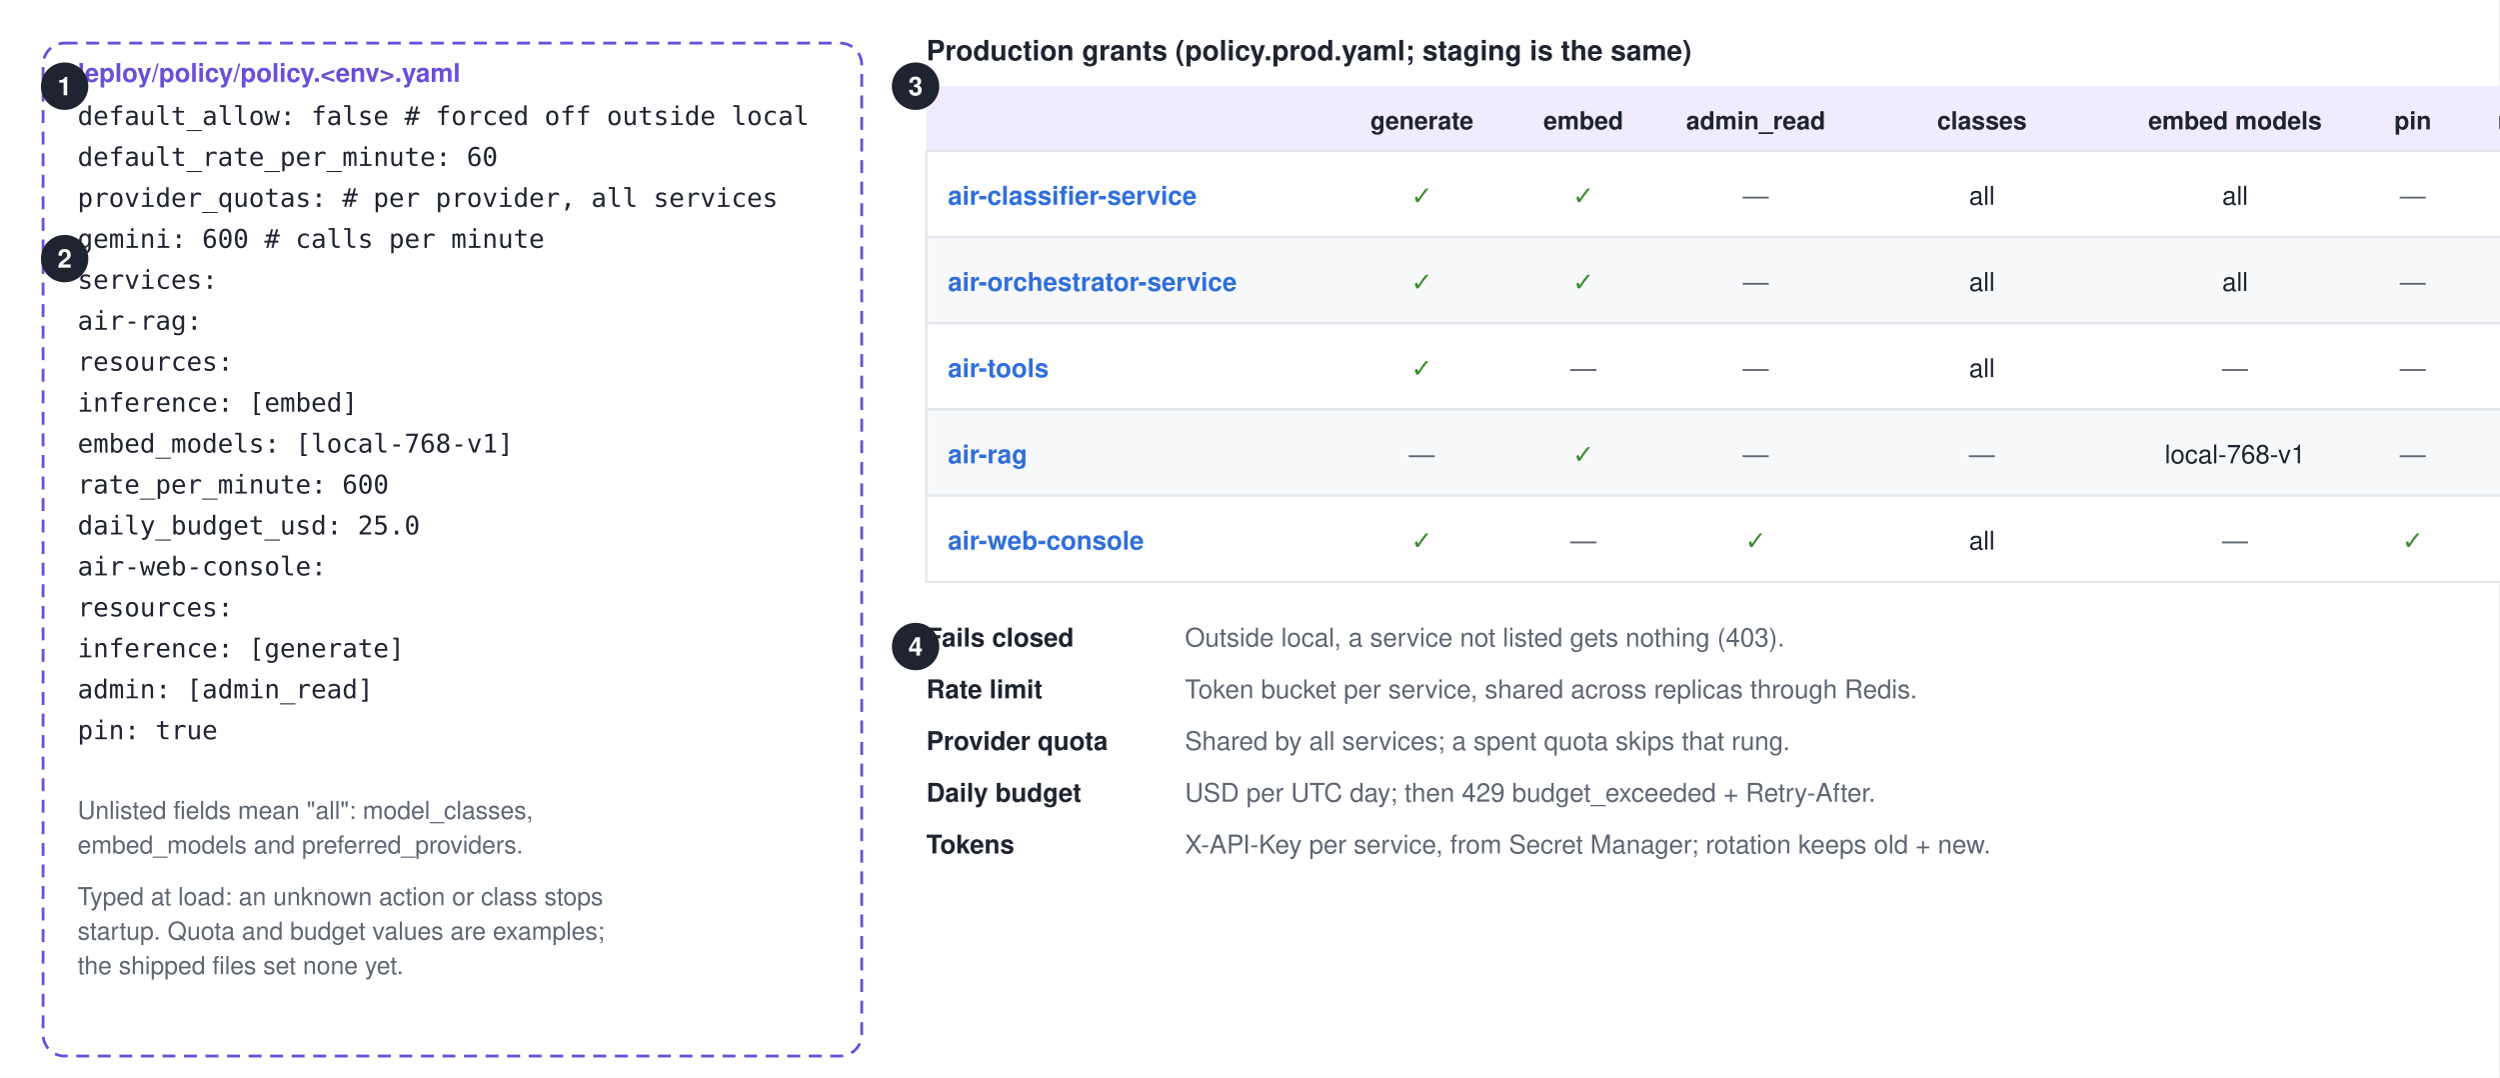
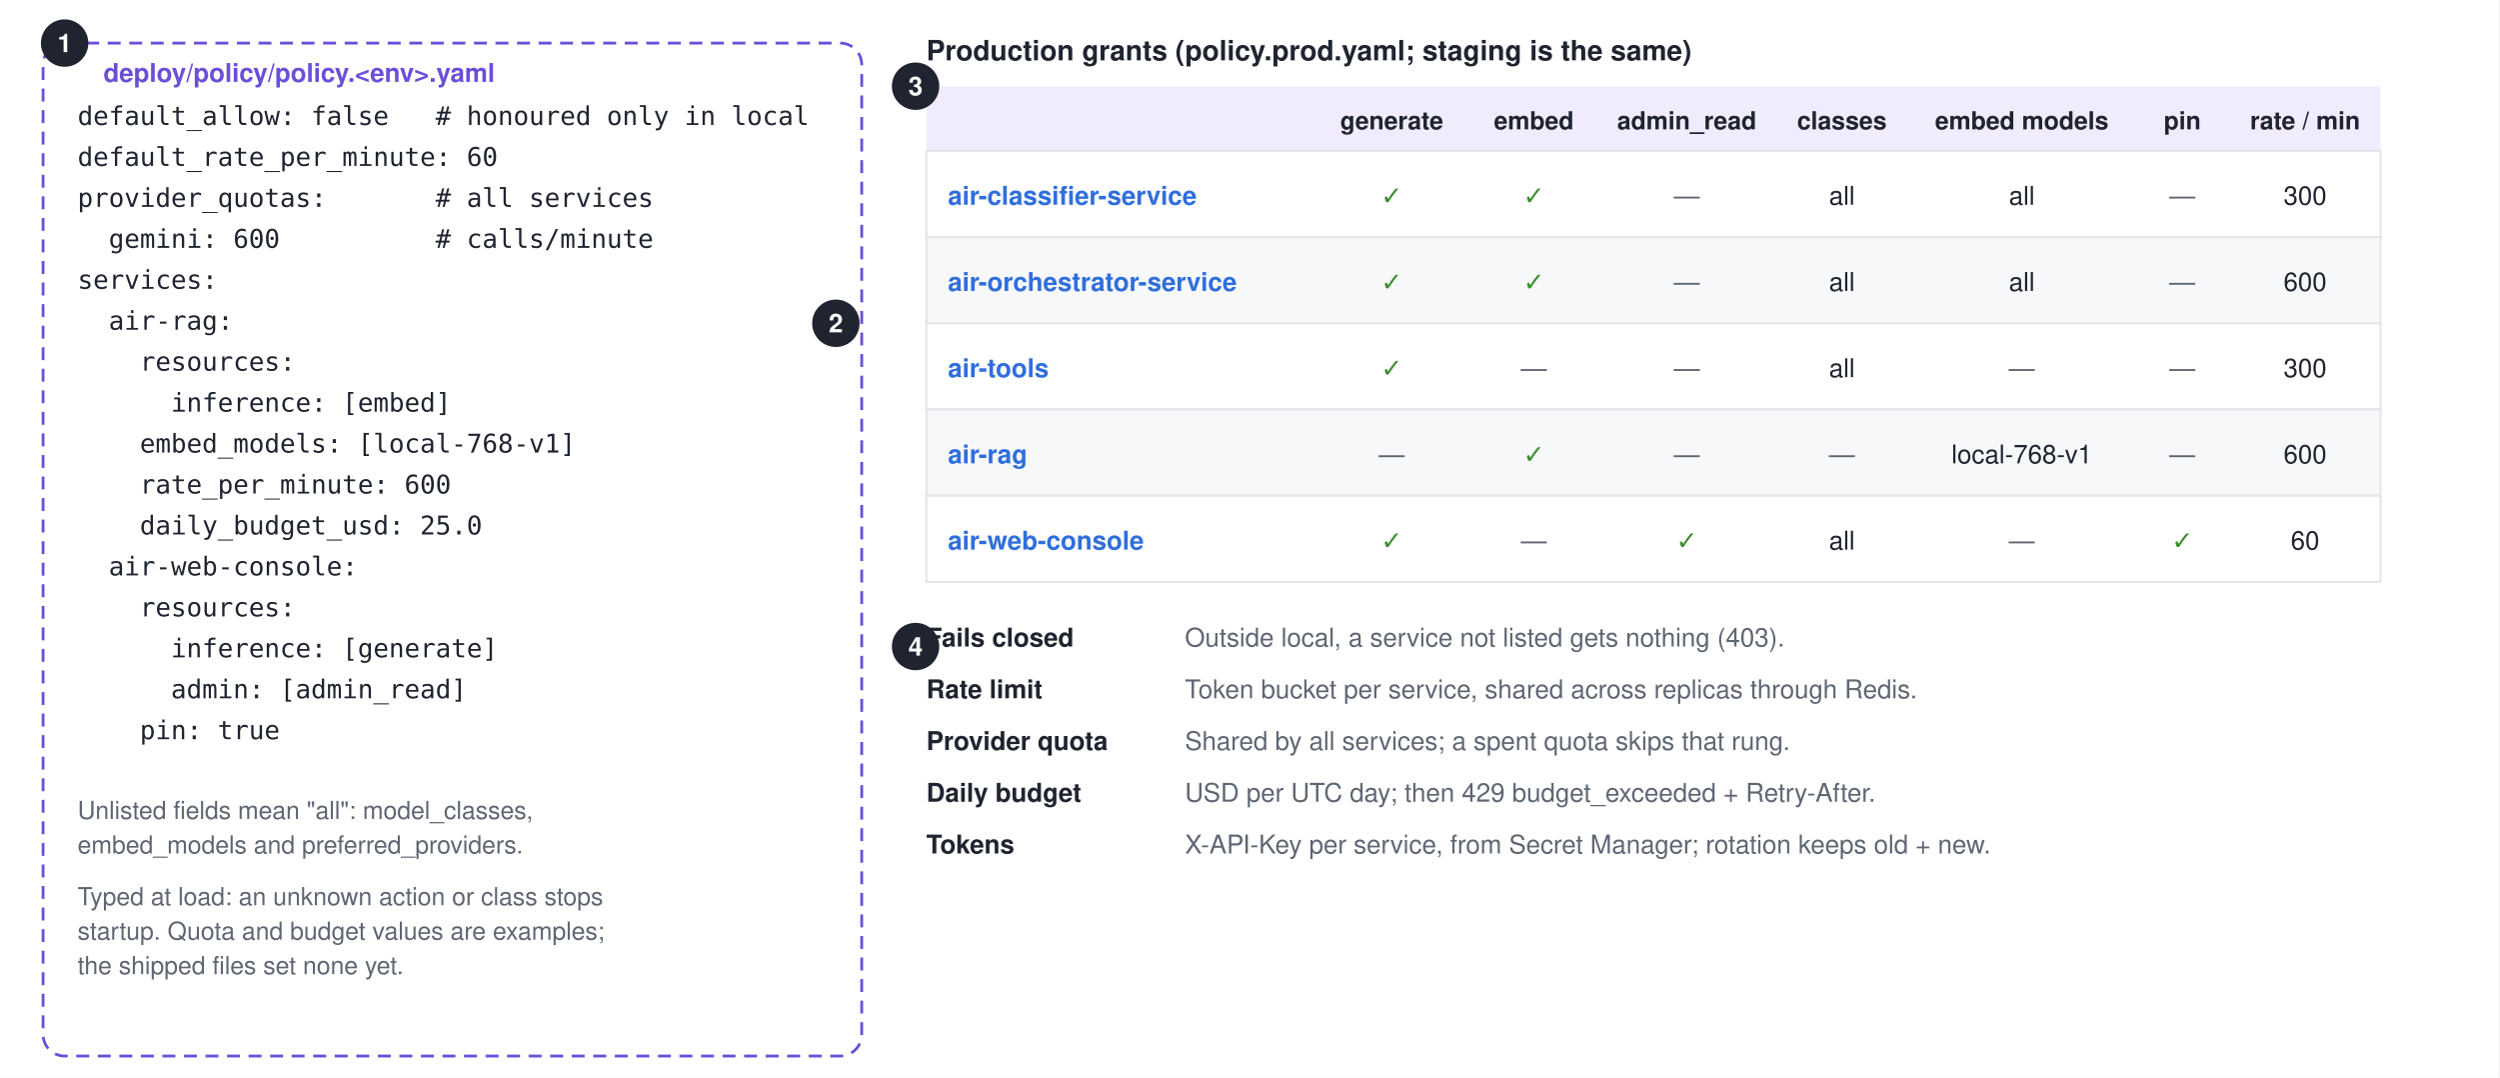
<svg xmlns="http://www.w3.org/2000/svg" viewBox="0 0 1160 500" width="1160" height="500" font-family="'Helvetica Neue', Helvetica, Arial, sans-serif" role="img">
  <defs>
    <marker id="arrow-ink" viewBox="0 0 10 10" refX="9" refY="5" markerWidth="7" markerHeight="7" orient="auto-start-reverse">
      <path d="M0,0 L10,5 L0,10 z" fill="#1F2430" />
    </marker>
    <marker id="arrow-muted" viewBox="0 0 10 10" refX="9" refY="5" markerWidth="7" markerHeight="7" orient="auto-start-reverse">
      <path d="M0,0 L10,5 L0,10 z" fill="#5F6673" />
    </marker>
    <marker id="arrow-error" viewBox="0 0 10 10" refX="9" refY="5" markerWidth="7" markerHeight="7" orient="auto-start-reverse">
      <path d="M0,0 L10,5 L0,10 z" fill="#C62828" />
    </marker>
  </defs>
  <rect width="1160" height="500" fill="#FFFFFF" />
  <rect x="20" y="20" width="380" height="470" rx="10" fill="none" stroke="#6B4FD8" stroke-width="1.3" stroke-dasharray="6 4" />
-   <text x="32" y="38" font-size="12" font-weight="bold" fill="#6B4FD8" text-anchor="start">deploy/policy/policy.&lt;env&gt;.yaml</text>
-   <text x="36" y="58" font-size="12" font-family="Menlo, Consolas, monospace" fill="#1F2430">default_allow: false      # forced off outside local</text>
-   <text x="36" y="77" font-size="12" font-family="Menlo, Consolas, monospace" fill="#1F2430">default_rate_per_minute: 60</text>
-   <text x="36" y="96" font-size="12" font-family="Menlo, Consolas, monospace" fill="#1F2430">provider_quotas:          # per provider, all services</text>
-   <text x="36" y="115" font-size="12" font-family="Menlo, Consolas, monospace" fill="#1F2430">  gemini: 600             # calls per minute</text>
-   <text x="36" y="134" font-size="12" font-family="Menlo, Consolas, monospace" fill="#1F2430">services:</text>
-   <text x="36" y="153" font-size="12" font-family="Menlo, Consolas, monospace" fill="#1F2430">  air-rag:</text>
-   <text x="36" y="172" font-size="12" font-family="Menlo, Consolas, monospace" fill="#1F2430">    resources:</text>
-   <text x="36" y="191" font-size="12" font-family="Menlo, Consolas, monospace" fill="#1F2430">      inference: [embed]</text>
-   <text x="36" y="210" font-size="12" font-family="Menlo, Consolas, monospace" fill="#1F2430">    embed_models: [local-768-v1]</text>
-   <text x="36" y="229" font-size="12" font-family="Menlo, Consolas, monospace" fill="#1F2430">    rate_per_minute: 600</text>
-   <text x="36" y="248" font-size="12" font-family="Menlo, Consolas, monospace" fill="#1F2430">    daily_budget_usd: 25.0</text>
-   <text x="36" y="267" font-size="12" font-family="Menlo, Consolas, monospace" fill="#1F2430">  air-web-console:</text>
-   <text x="36" y="286" font-size="12" font-family="Menlo, Consolas, monospace" fill="#1F2430">    resources:</text>
-   <text x="36" y="305" font-size="12" font-family="Menlo, Consolas, monospace" fill="#1F2430">      inference: [generate]</text>
-   <text x="36" y="324" font-size="12" font-family="Menlo, Consolas, monospace" fill="#1F2430">      admin: [admin_read]</text>
-   <text x="36" y="343" font-size="12" font-family="Menlo, Consolas, monospace" fill="#1F2430">    pin: true</text>
+   <text x="48" y="38" font-size="12" font-weight="bold" fill="#6B4FD8" text-anchor="start">deploy/policy/policy.&lt;env&gt;.yaml</text>
+   <text x="36" y="58" font-size="12" font-family="Menlo, Consolas, monospace" fill="#1F2430" xml:space="preserve">default_allow: false   # honoured only in local</text>
+   <text x="36" y="77" font-size="12" font-family="Menlo, Consolas, monospace" fill="#1F2430" xml:space="preserve">default_rate_per_minute: 60</text>
+   <text x="36" y="96" font-size="12" font-family="Menlo, Consolas, monospace" fill="#1F2430" xml:space="preserve">provider_quotas:       # all services</text>
+   <text x="36" y="115" font-size="12" font-family="Menlo, Consolas, monospace" fill="#1F2430" xml:space="preserve">  gemini: 600          # calls/minute</text>
+   <text x="36" y="134" font-size="12" font-family="Menlo, Consolas, monospace" fill="#1F2430" xml:space="preserve">services:</text>
+   <text x="36" y="153" font-size="12" font-family="Menlo, Consolas, monospace" fill="#1F2430" xml:space="preserve">  air-rag:</text>
+   <text x="36" y="172" font-size="12" font-family="Menlo, Consolas, monospace" fill="#1F2430" xml:space="preserve">    resources:</text>
+   <text x="36" y="191" font-size="12" font-family="Menlo, Consolas, monospace" fill="#1F2430" xml:space="preserve">      inference: [embed]</text>
+   <text x="36" y="210" font-size="12" font-family="Menlo, Consolas, monospace" fill="#1F2430" xml:space="preserve">    embed_models: [local-768-v1]</text>
+   <text x="36" y="229" font-size="12" font-family="Menlo, Consolas, monospace" fill="#1F2430" xml:space="preserve">    rate_per_minute: 600</text>
+   <text x="36" y="248" font-size="12" font-family="Menlo, Consolas, monospace" fill="#1F2430" xml:space="preserve">    daily_budget_usd: 25.0</text>
+   <text x="36" y="267" font-size="12" font-family="Menlo, Consolas, monospace" fill="#1F2430" xml:space="preserve">  air-web-console:</text>
+   <text x="36" y="286" font-size="12" font-family="Menlo, Consolas, monospace" fill="#1F2430" xml:space="preserve">    resources:</text>
+   <text x="36" y="305" font-size="12" font-family="Menlo, Consolas, monospace" fill="#1F2430" xml:space="preserve">      inference: [generate]</text>
+   <text x="36" y="324" font-size="12" font-family="Menlo, Consolas, monospace" fill="#1F2430" xml:space="preserve">      admin: [admin_read]</text>
+   <text x="36" y="343" font-size="12" font-family="Menlo, Consolas, monospace" fill="#1F2430" xml:space="preserve">    pin: true</text>
  <text x="36" y="380" font-size="11.5" font-weight="normal" fill="#5F6673" text-anchor="start">Unlisted fields mean "all": model_classes,</text>
  <text x="36" y="396" font-size="11.5" font-weight="normal" fill="#5F6673" text-anchor="start">embed_models and preferred_providers.</text>
  <text x="36" y="420" font-size="11.5" font-weight="normal" fill="#5F6673" text-anchor="start">Typed at load: an unknown action or class stops</text>
  <text x="36" y="436" font-size="11.5" font-weight="normal" fill="#5F6673" text-anchor="start">startup. Quota and budget values are examples;</text>
  <text x="36" y="452" font-size="11.5" font-weight="normal" fill="#5F6673" text-anchor="start">the shipped files set none yet.</text>
  <text x="430" y="28" font-size="13" font-weight="bold" fill="#1F2430" text-anchor="start">Production grants (policy.prod.yaml; staging is the same)</text>
-   <rect x="430" y="40" width="795" height="30" fill="#F1ECFD" />
-   <text x="660.0" y="60" font-size="11.5" font-weight="bold" fill="#1F2430" text-anchor="middle">generate</text>
-   <text x="735.0" y="60" font-size="11.5" font-weight="bold" fill="#1F2430" text-anchor="middle">embed</text>
-   <text x="815.0" y="60" font-size="11.5" font-weight="bold" fill="#1F2430" text-anchor="middle">admin_read</text>
-   <text x="920.0" y="60" font-size="11.5" font-weight="bold" fill="#1F2430" text-anchor="middle">classes</text>
-   <text x="1037.5" y="60" font-size="11.5" font-weight="bold" fill="#1F2430" text-anchor="middle">embed models</text>
-   <text x="1120.0" y="60" font-size="11.5" font-weight="bold" fill="#1F2430" text-anchor="middle">pin</text>
-   <text x="1185.0" y="60" font-size="11.5" font-weight="bold" fill="#1F2430" text-anchor="middle">rate / min</text>
-   <rect x="430" y="70" width="795" height="40" fill="#FFFFFF" stroke="#E3E6EB" />
+   <rect x="430" y="40" width="675" height="30" fill="#F1ECFD" />
+   <text x="646.0" y="60" font-size="11.5" font-weight="bold" fill="#1F2430" text-anchor="middle">generate</text>
+   <text x="712.0" y="60" font-size="11.5" font-weight="bold" fill="#1F2430" text-anchor="middle">embed</text>
+   <text x="783.0" y="60" font-size="11.5" font-weight="bold" fill="#1F2430" text-anchor="middle">admin_read</text>
+   <text x="855.0" y="60" font-size="11.5" font-weight="bold" fill="#1F2430" text-anchor="middle">classes</text>
+   <text x="938.5" y="60" font-size="11.5" font-weight="bold" fill="#1F2430" text-anchor="middle">embed models</text>
+   <text x="1013.0" y="60" font-size="11.5" font-weight="bold" fill="#1F2430" text-anchor="middle">pin</text>
+   <text x="1070.0" y="60" font-size="11.5" font-weight="bold" fill="#1F2430" text-anchor="middle">rate / min</text>
+   <rect x="430" y="70" width="675" height="40" fill="#FFFFFF" stroke="#E3E6EB" />
  <text x="440" y="95" font-size="12" font-weight="bold" fill="#2F6FDB" text-anchor="start">air-classifier-service</text>
-   <text x="660.0" y="95" font-size="12" font-weight="normal" fill="#3C8D2F" text-anchor="middle">✓</text>
-   <text x="735.0" y="95" font-size="12" font-weight="normal" fill="#3C8D2F" text-anchor="middle">✓</text>
-   <text x="815.0" y="95" font-size="12" font-weight="normal" fill="#5F6673" text-anchor="middle">—</text>
-   <text x="920.0" y="95" font-size="12" font-weight="normal" fill="#1F2430" text-anchor="middle">all</text>
-   <text x="1037.5" y="95" font-size="12" font-weight="normal" fill="#1F2430" text-anchor="middle">all</text>
-   <text x="1120.0" y="95" font-size="12" font-weight="normal" fill="#5F6673" text-anchor="middle">—</text>
-   <text x="1185.0" y="95" font-size="12" font-weight="normal" fill="#1F2430" text-anchor="middle">300</text>
-   <rect x="430" y="110" width="795" height="40" fill="#F7F8FA" stroke="#E3E6EB" />
+   <text x="646.0" y="95" font-size="12" font-weight="normal" fill="#3C8D2F" text-anchor="middle">✓</text>
+   <text x="712.0" y="95" font-size="12" font-weight="normal" fill="#3C8D2F" text-anchor="middle">✓</text>
+   <text x="783.0" y="95" font-size="12" font-weight="normal" fill="#5F6673" text-anchor="middle">—</text>
+   <text x="855.0" y="95" font-size="12" font-weight="normal" fill="#1F2430" text-anchor="middle">all</text>
+   <text x="938.5" y="95" font-size="12" font-weight="normal" fill="#1F2430" text-anchor="middle">all</text>
+   <text x="1013.0" y="95" font-size="12" font-weight="normal" fill="#5F6673" text-anchor="middle">—</text>
+   <text x="1070.0" y="95" font-size="12" font-weight="normal" fill="#1F2430" text-anchor="middle">300</text>
+   <rect x="430" y="110" width="675" height="40" fill="#F7F8FA" stroke="#E3E6EB" />
  <text x="440" y="135" font-size="12" font-weight="bold" fill="#2F6FDB" text-anchor="start">air-orchestrator-service</text>
-   <text x="660.0" y="135" font-size="12" font-weight="normal" fill="#3C8D2F" text-anchor="middle">✓</text>
-   <text x="735.0" y="135" font-size="12" font-weight="normal" fill="#3C8D2F" text-anchor="middle">✓</text>
-   <text x="815.0" y="135" font-size="12" font-weight="normal" fill="#5F6673" text-anchor="middle">—</text>
-   <text x="920.0" y="135" font-size="12" font-weight="normal" fill="#1F2430" text-anchor="middle">all</text>
-   <text x="1037.5" y="135" font-size="12" font-weight="normal" fill="#1F2430" text-anchor="middle">all</text>
-   <text x="1120.0" y="135" font-size="12" font-weight="normal" fill="#5F6673" text-anchor="middle">—</text>
-   <text x="1185.0" y="135" font-size="12" font-weight="normal" fill="#1F2430" text-anchor="middle">600</text>
-   <rect x="430" y="150" width="795" height="40" fill="#FFFFFF" stroke="#E3E6EB" />
+   <text x="646.0" y="135" font-size="12" font-weight="normal" fill="#3C8D2F" text-anchor="middle">✓</text>
+   <text x="712.0" y="135" font-size="12" font-weight="normal" fill="#3C8D2F" text-anchor="middle">✓</text>
+   <text x="783.0" y="135" font-size="12" font-weight="normal" fill="#5F6673" text-anchor="middle">—</text>
+   <text x="855.0" y="135" font-size="12" font-weight="normal" fill="#1F2430" text-anchor="middle">all</text>
+   <text x="938.5" y="135" font-size="12" font-weight="normal" fill="#1F2430" text-anchor="middle">all</text>
+   <text x="1013.0" y="135" font-size="12" font-weight="normal" fill="#5F6673" text-anchor="middle">—</text>
+   <text x="1070.0" y="135" font-size="12" font-weight="normal" fill="#1F2430" text-anchor="middle">600</text>
+   <rect x="430" y="150" width="675" height="40" fill="#FFFFFF" stroke="#E3E6EB" />
  <text x="440" y="175" font-size="12" font-weight="bold" fill="#2F6FDB" text-anchor="start">air-tools</text>
-   <text x="660.0" y="175" font-size="12" font-weight="normal" fill="#3C8D2F" text-anchor="middle">✓</text>
-   <text x="735.0" y="175" font-size="12" font-weight="normal" fill="#5F6673" text-anchor="middle">—</text>
-   <text x="815.0" y="175" font-size="12" font-weight="normal" fill="#5F6673" text-anchor="middle">—</text>
-   <text x="920.0" y="175" font-size="12" font-weight="normal" fill="#1F2430" text-anchor="middle">all</text>
-   <text x="1037.5" y="175" font-size="12" font-weight="normal" fill="#5F6673" text-anchor="middle">—</text>
-   <text x="1120.0" y="175" font-size="12" font-weight="normal" fill="#5F6673" text-anchor="middle">—</text>
-   <text x="1185.0" y="175" font-size="12" font-weight="normal" fill="#1F2430" text-anchor="middle">300</text>
-   <rect x="430" y="190" width="795" height="40" fill="#F7F8FA" stroke="#E3E6EB" />
+   <text x="646.0" y="175" font-size="12" font-weight="normal" fill="#3C8D2F" text-anchor="middle">✓</text>
+   <text x="712.0" y="175" font-size="12" font-weight="normal" fill="#5F6673" text-anchor="middle">—</text>
+   <text x="783.0" y="175" font-size="12" font-weight="normal" fill="#5F6673" text-anchor="middle">—</text>
+   <text x="855.0" y="175" font-size="12" font-weight="normal" fill="#1F2430" text-anchor="middle">all</text>
+   <text x="938.5" y="175" font-size="12" font-weight="normal" fill="#5F6673" text-anchor="middle">—</text>
+   <text x="1013.0" y="175" font-size="12" font-weight="normal" fill="#5F6673" text-anchor="middle">—</text>
+   <text x="1070.0" y="175" font-size="12" font-weight="normal" fill="#1F2430" text-anchor="middle">300</text>
+   <rect x="430" y="190" width="675" height="40" fill="#F7F8FA" stroke="#E3E6EB" />
  <text x="440" y="215" font-size="12" font-weight="bold" fill="#2F6FDB" text-anchor="start">air-rag</text>
-   <text x="660.0" y="215" font-size="12" font-weight="normal" fill="#5F6673" text-anchor="middle">—</text>
-   <text x="735.0" y="215" font-size="12" font-weight="normal" fill="#3C8D2F" text-anchor="middle">✓</text>
-   <text x="815.0" y="215" font-size="12" font-weight="normal" fill="#5F6673" text-anchor="middle">—</text>
-   <text x="920.0" y="215" font-size="12" font-weight="normal" fill="#5F6673" text-anchor="middle">—</text>
-   <text x="1037.5" y="215" font-size="12" font-weight="normal" fill="#1F2430" text-anchor="middle">local-768-v1</text>
-   <text x="1120.0" y="215" font-size="12" font-weight="normal" fill="#5F6673" text-anchor="middle">—</text>
-   <text x="1185.0" y="215" font-size="12" font-weight="normal" fill="#1F2430" text-anchor="middle">600</text>
-   <rect x="430" y="230" width="795" height="40" fill="#FFFFFF" stroke="#E3E6EB" />
+   <text x="646.0" y="215" font-size="12" font-weight="normal" fill="#5F6673" text-anchor="middle">—</text>
+   <text x="712.0" y="215" font-size="12" font-weight="normal" fill="#3C8D2F" text-anchor="middle">✓</text>
+   <text x="783.0" y="215" font-size="12" font-weight="normal" fill="#5F6673" text-anchor="middle">—</text>
+   <text x="855.0" y="215" font-size="12" font-weight="normal" fill="#5F6673" text-anchor="middle">—</text>
+   <text x="938.5" y="215" font-size="12" font-weight="normal" fill="#1F2430" text-anchor="middle">local-768-v1</text>
+   <text x="1013.0" y="215" font-size="12" font-weight="normal" fill="#5F6673" text-anchor="middle">—</text>
+   <text x="1070.0" y="215" font-size="12" font-weight="normal" fill="#1F2430" text-anchor="middle">600</text>
+   <rect x="430" y="230" width="675" height="40" fill="#FFFFFF" stroke="#E3E6EB" />
  <text x="440" y="255" font-size="12" font-weight="bold" fill="#2F6FDB" text-anchor="start">air-web-console</text>
-   <text x="660.0" y="255" font-size="12" font-weight="normal" fill="#3C8D2F" text-anchor="middle">✓</text>
-   <text x="735.0" y="255" font-size="12" font-weight="normal" fill="#5F6673" text-anchor="middle">—</text>
-   <text x="815.0" y="255" font-size="12" font-weight="normal" fill="#3C8D2F" text-anchor="middle">✓</text>
-   <text x="920.0" y="255" font-size="12" font-weight="normal" fill="#1F2430" text-anchor="middle">all</text>
-   <text x="1037.5" y="255" font-size="12" font-weight="normal" fill="#5F6673" text-anchor="middle">—</text>
-   <text x="1120.0" y="255" font-size="12" font-weight="normal" fill="#3C8D2F" text-anchor="middle">✓</text>
-   <text x="1185.0" y="255" font-size="12" font-weight="normal" fill="#1F2430" text-anchor="middle">60</text>
+   <text x="646.0" y="255" font-size="12" font-weight="normal" fill="#3C8D2F" text-anchor="middle">✓</text>
+   <text x="712.0" y="255" font-size="12" font-weight="normal" fill="#5F6673" text-anchor="middle">—</text>
+   <text x="783.0" y="255" font-size="12" font-weight="normal" fill="#3C8D2F" text-anchor="middle">✓</text>
+   <text x="855.0" y="255" font-size="12" font-weight="normal" fill="#1F2430" text-anchor="middle">all</text>
+   <text x="938.5" y="255" font-size="12" font-weight="normal" fill="#5F6673" text-anchor="middle">—</text>
+   <text x="1013.0" y="255" font-size="12" font-weight="normal" fill="#3C8D2F" text-anchor="middle">✓</text>
+   <text x="1070.0" y="255" font-size="12" font-weight="normal" fill="#1F2430" text-anchor="middle">60</text>
  <text x="430" y="300" font-size="12" font-weight="bold" fill="#1F2430" text-anchor="start">Fails closed</text>
  <text x="550" y="300" font-size="12" font-weight="normal" fill="#5F6673" text-anchor="start">Outside local, a service not listed gets nothing (403).</text>
  <text x="430" y="324" font-size="12" font-weight="bold" fill="#1F2430" text-anchor="start">Rate limit</text>
  <text x="550" y="324" font-size="12" font-weight="normal" fill="#5F6673" text-anchor="start">Token bucket per service, shared across replicas through Redis.</text>
  <text x="430" y="348" font-size="12" font-weight="bold" fill="#1F2430" text-anchor="start">Provider quota</text>
  <text x="550" y="348" font-size="12" font-weight="normal" fill="#5F6673" text-anchor="start">Shared by all services; a spent quota skips that rung.</text>
  <text x="430" y="372" font-size="12" font-weight="bold" fill="#1F2430" text-anchor="start">Daily budget</text>
  <text x="550" y="372" font-size="12" font-weight="normal" fill="#5F6673" text-anchor="start">USD per UTC day; then 429 budget_exceeded + Retry-After.</text>
  <text x="430" y="396" font-size="12" font-weight="bold" fill="#1F2430" text-anchor="start">Tokens</text>
  <text x="550" y="396" font-size="12" font-weight="normal" fill="#5F6673" text-anchor="start">X-API-Key per service, from Secret Manager; rotation keeps old + new.</text>
-   <circle cx="30" cy="40" r="11" fill="#1F2430" />
-   <text x="30" y="44.2" font-size="12" font-weight="bold" fill="#FFFFFF" text-anchor="middle">1</text>
-   <circle cx="30" cy="120" r="11" fill="#1F2430" />
-   <text x="30" y="124.2" font-size="12" font-weight="bold" fill="#FFFFFF" text-anchor="middle">2</text>
+   <circle cx="30" cy="20" r="11" fill="#1F2430" />
+   <text x="30" y="24.2" font-size="12" font-weight="bold" fill="#FFFFFF" text-anchor="middle">1</text>
+   <circle cx="388" cy="150" r="11" fill="#1F2430" />
+   <text x="388" y="154.2" font-size="12" font-weight="bold" fill="#FFFFFF" text-anchor="middle">2</text>
  <circle cx="425" cy="40" r="11" fill="#1F2430" />
  <text x="425" y="44.2" font-size="12" font-weight="bold" fill="#FFFFFF" text-anchor="middle">3</text>
  <circle cx="425" cy="300" r="11" fill="#1F2430" />
  <text x="425" y="304.2" font-size="12" font-weight="bold" fill="#FFFFFF" text-anchor="middle">4</text>
</svg>
